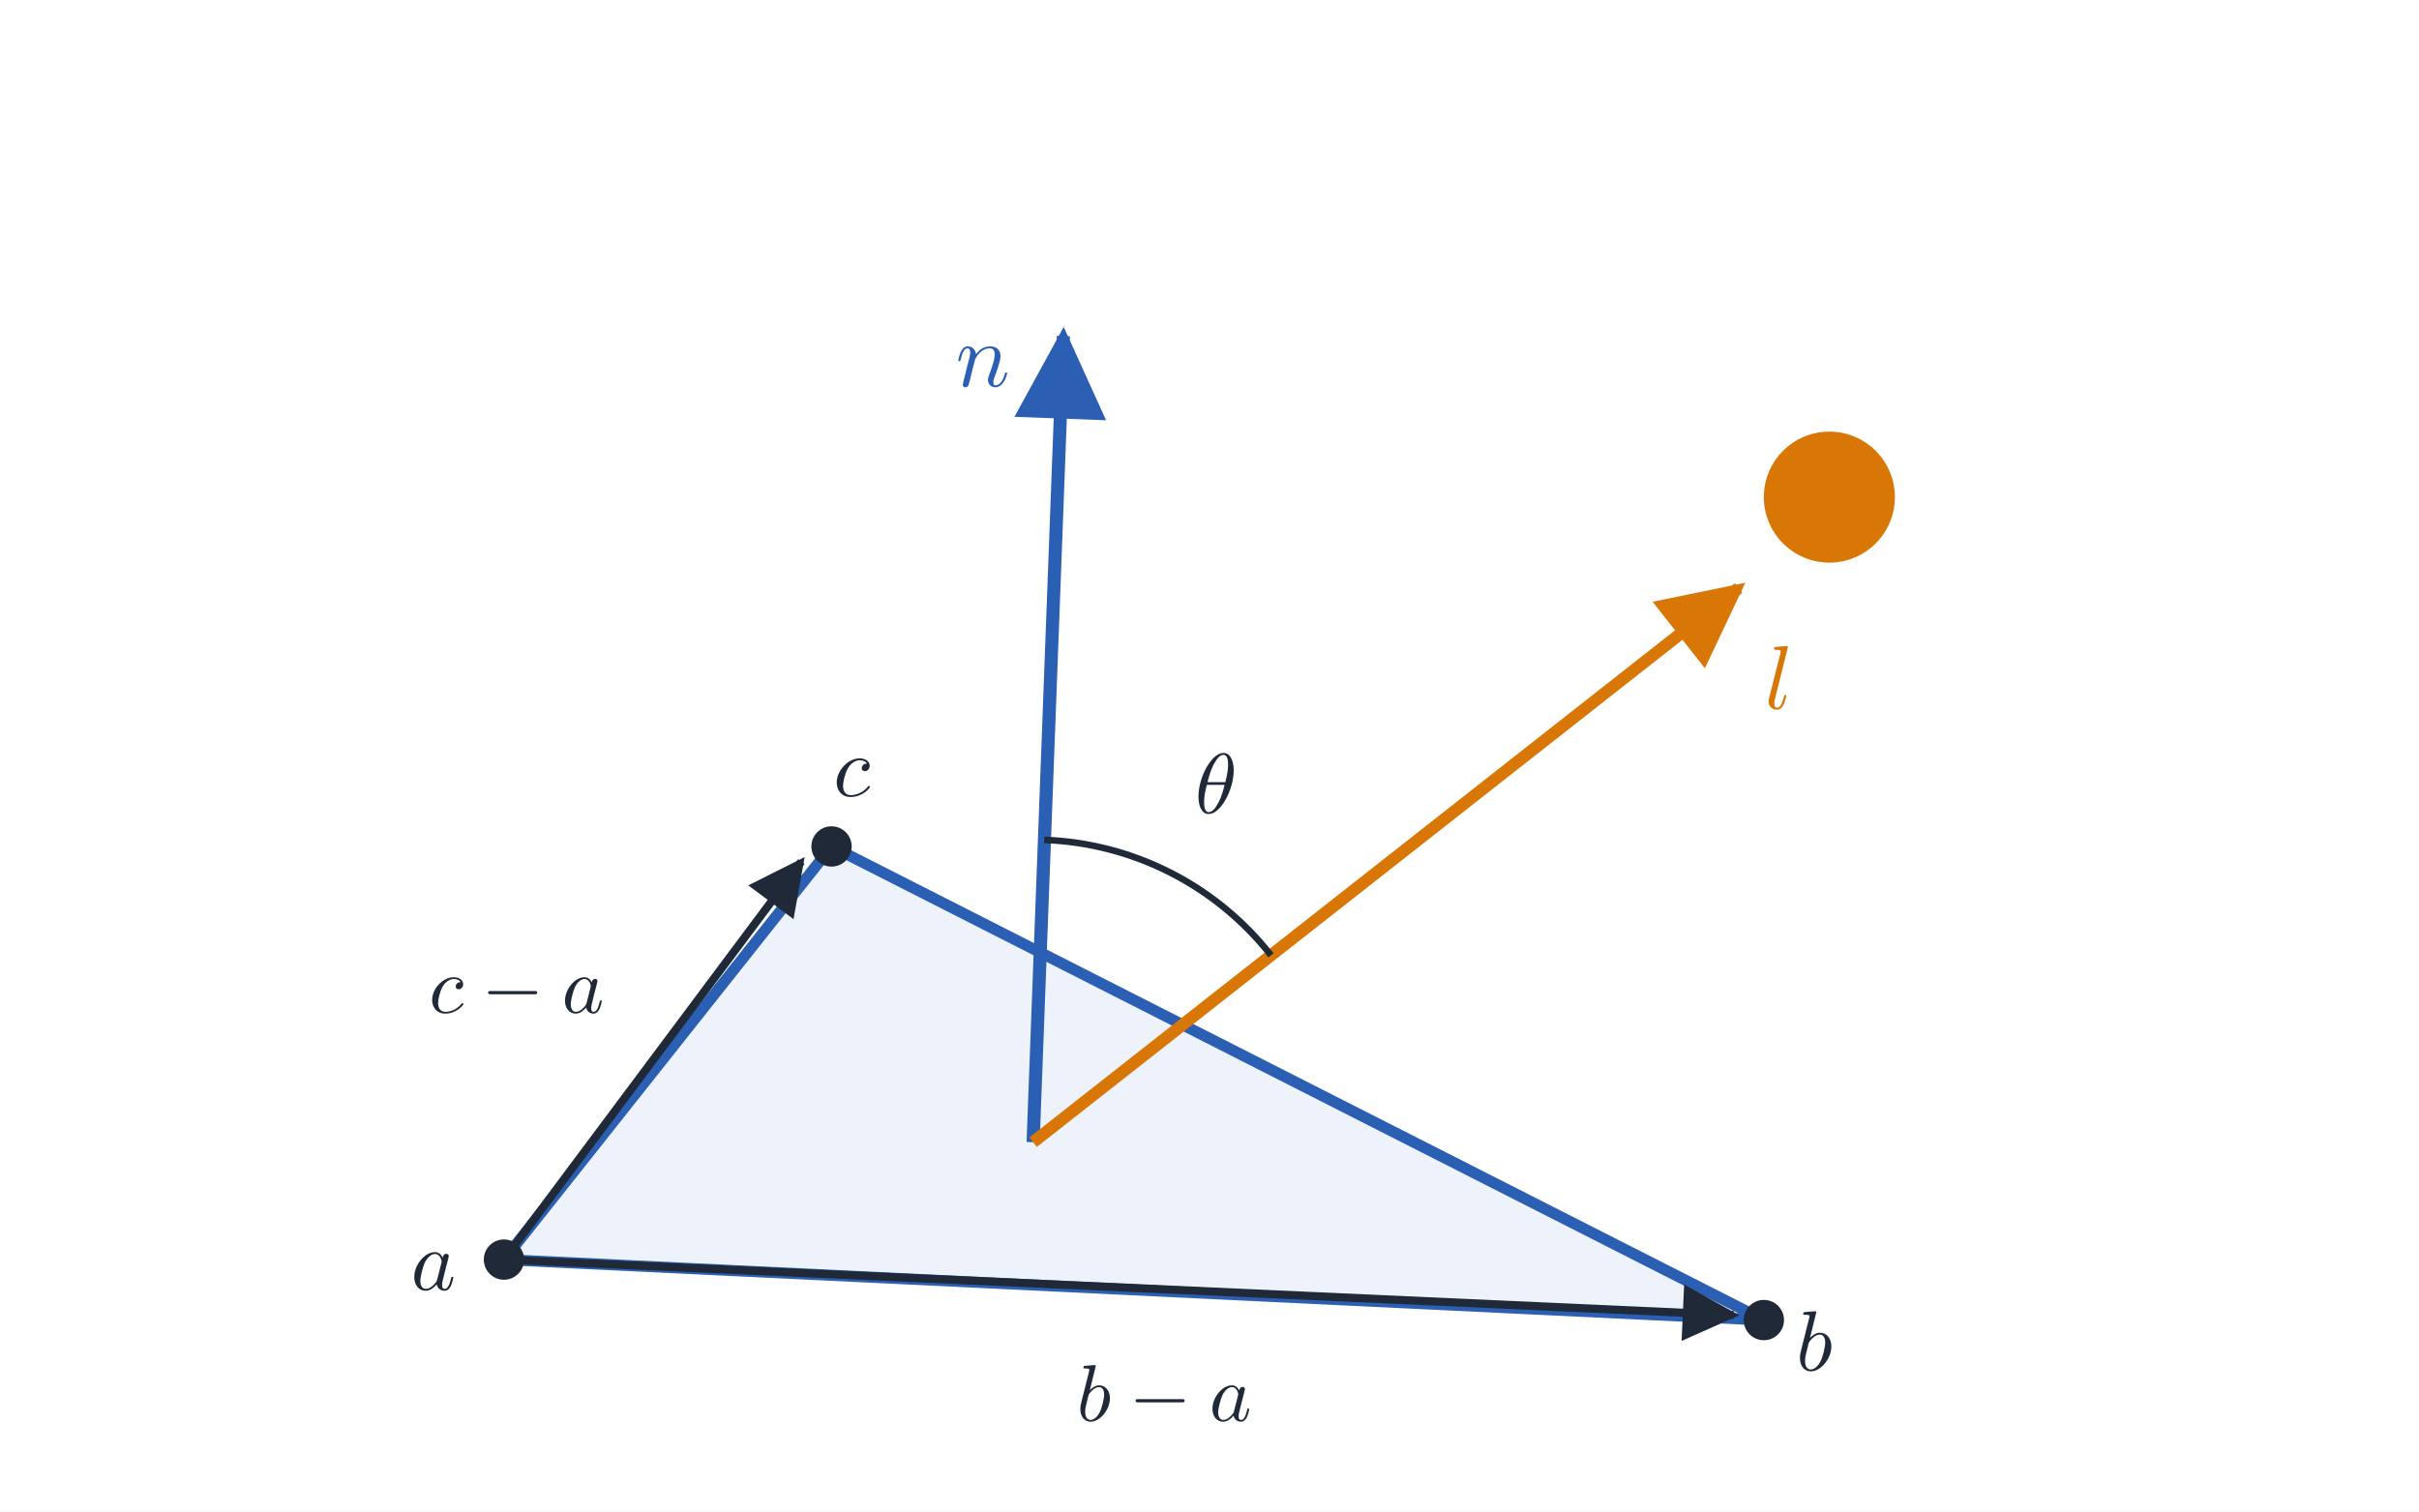
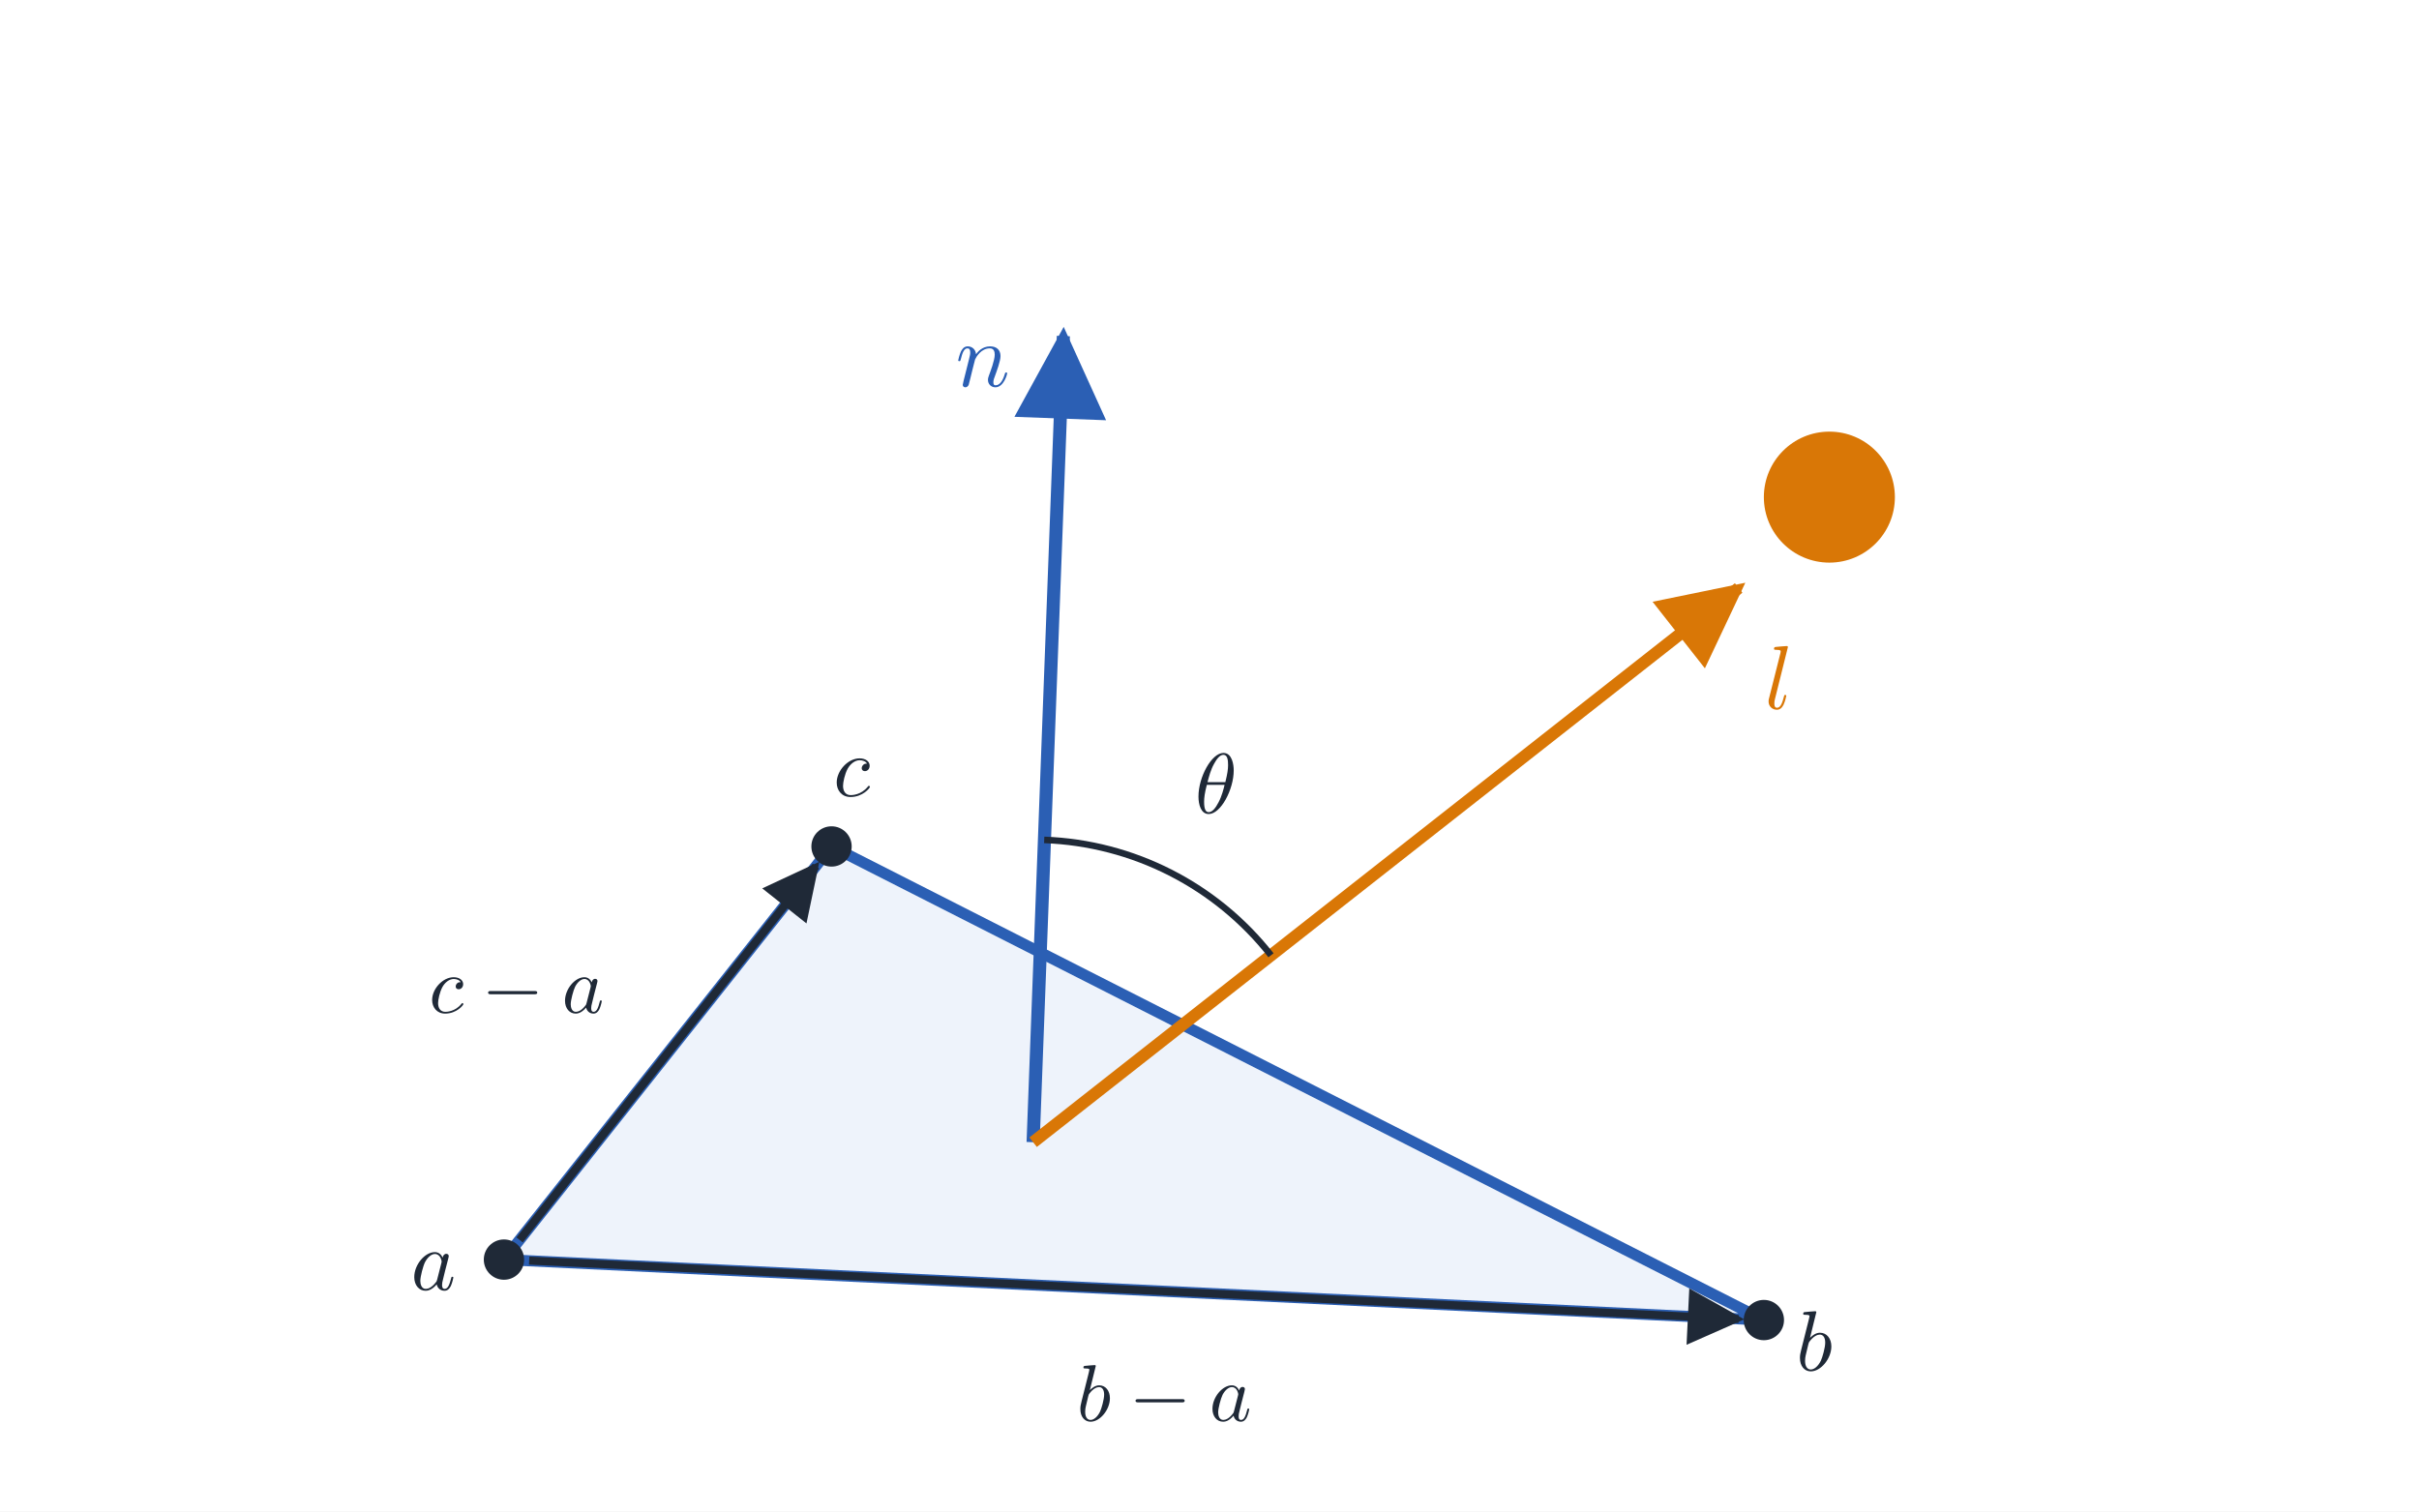
<svg xmlns="http://www.w3.org/2000/svg" xmlns:xlink="http://www.w3.org/1999/xlink" viewBox="0 0 480 300" width="480" height="300" font-family="IBM Plex Sans, DejaVu Sans, sans-serif">
  <defs>
    <marker id="arrow" viewBox="0 0 10 10" refX="9" refY="5" markerWidth="7" markerHeight="7" orient="auto-start-reverse">
      <path d="M0,0 L10,5 L0,10 z" fill="#1f2937" />
    </marker>
    <marker id="arrow-blue" viewBox="0 0 10 10" refX="9" refY="5" markerWidth="7" markerHeight="7" orient="auto-start-reverse">
      <path d="M0,0 L10,5 L0,10 z" fill="#2b5fb4" />
    </marker>
    <marker id="arrow-amber" viewBox="0 0 10 10" refX="9" refY="5" markerWidth="7" markerHeight="7" orient="auto-start-reverse">
      <path d="M0,0 L10,5 L0,10 z" fill="#d97706" />
    </marker>
+     <marker id="arrow-grey" viewBox="0 0 10 10" refX="9" refY="5" markerWidth="7" markerHeight="7" orient="auto-start-reverse">
+       <path d="M0,0 L10,5 L0,10 z" fill="#6b7280" />
+     </marker>
  </defs>
  <rect width="480" height="300" fill="#ffffff" />
  <polygon points="100,250 350,262 165,168" fill="#eef3fb" stroke="#2b5fb4" stroke-width="2.2" />
-   <line x1="100.0" y1="250.0" x2="344.0" y2="261.0" stroke="#1f2937" stroke-width="1.6" marker-end="url(#arrow)" />
-   <line x1="100.0" y1="250.0" x2="159.0" y2="171.0" stroke="#1f2937" stroke-width="1.6" marker-end="url(#arrow)" />
+   <line x1="105.0" y1="250.2" x2="345.0" y2="261.8" stroke="#1f2937" stroke-width="1.6" marker-end="url(#arrow)" />
+   <line x1="103.1" y1="246.1" x2="161.9" y2="171.9" stroke="#1f2937" stroke-width="1.6" marker-end="url(#arrow)" />
  <circle cx="100" cy="250" r="4" fill="#1f2937" />
  <g transform="translate(86.00 256.00) scale(1.7) translate(-2.6331 0)" fill="#1f2937" stroke="none">
    <defs>
      <path id="m1-g0-97" d="M3.716-3.766C3.537-4.134 3.248-4.403 2.8-4.403C1.634-4.403 .399-2.939 .399-1.484C.399-.548 .946 .11 1.724 .11C1.923 .11 2.421 .07 3.019-.638C3.098-.219 3.447 .11 3.925 .11C4.274 .11 4.503-.12 4.663-.438C4.832-.797 4.961-1.405 4.961-1.425C4.961-1.524 4.872-1.524 4.842-1.524C4.742-1.524 4.732-1.484 4.702-1.345C4.533-.697 4.354-.11 3.945-.11C3.676-.11 3.646-.369 3.646-.568C3.646-.787 3.666-.867 3.776-1.305C3.885-1.724 3.905-1.823 3.995-2.202L4.354-3.597C4.423-3.875 4.423-3.895 4.423-3.935C4.423-4.105 4.304-4.204 4.134-4.204C3.895-4.204 3.746-3.985 3.716-3.766ZM3.068-1.186C3.019-1.006 3.019-.986 2.869-.817C2.431-.269 2.022-.11 1.743-.11C1.245-.11 1.106-.658 1.106-1.046C1.106-1.544 1.425-2.77 1.654-3.228C1.963-3.816 2.411-4.184 2.809-4.184C3.457-4.184 3.597-3.367 3.597-3.308S3.577-3.188 3.567-3.138L3.068-1.186Z" />
    </defs>
    <g id="m1-page1">
      <use x="0" y="0" xlink:href="#m1-g0-97" />
    </g>
  </g>
  <circle cx="350" cy="262" r="4" fill="#1f2937" />
  <g transform="translate(360.00 272.00) scale(1.7) translate(-2.1378 0)" fill="#1f2937" stroke="none">
    <defs>
      <path id="m2-g0-98" d="M2.381-6.804C2.381-6.814 2.381-6.914 2.252-6.914C2.022-6.914 1.295-6.834 1.036-6.814C.956-6.804 .847-6.795 .847-6.615C.847-6.496 .936-6.496 1.086-6.496C1.564-6.496 1.584-6.426 1.584-6.326C1.584-6.257 1.494-5.918 1.445-5.709L.628-2.461C.508-1.963 .468-1.803 .468-1.455C.468-.508 .996 .11 1.733 .11C2.909 .11 4.134-1.375 4.134-2.809C4.134-3.716 3.606-4.403 2.809-4.403C2.351-4.403 1.943-4.115 1.644-3.806L2.381-6.804ZM1.445-3.039C1.504-3.258 1.504-3.278 1.594-3.387C2.082-4.035 2.531-4.184 2.79-4.184C3.148-4.184 3.417-3.885 3.417-3.248C3.417-2.66 3.088-1.514 2.909-1.136C2.58-.468 2.122-.11 1.733-.11C1.395-.11 1.066-.379 1.066-1.116C1.066-1.305 1.066-1.494 1.225-2.122L1.445-3.039Z" />
    </defs>
    <g id="m2-page1">
      <use x="0" y="0" xlink:href="#m2-g0-98" />
    </g>
  </g>
  <circle cx="165" cy="168" r="4" fill="#1f2937" />
  <g transform="translate(169.00 158.00) scale(1.7) translate(-2.1557 0)" fill="#1f2937" stroke="none">
    <defs>
      <path id="m3-g0-99" d="M3.945-3.786C3.786-3.786 3.646-3.786 3.507-3.646C3.347-3.497 3.328-3.328 3.328-3.258C3.328-3.019 3.507-2.909 3.696-2.909C3.985-2.909 4.254-3.148 4.254-3.547C4.254-4.035 3.786-4.403 3.078-4.403C1.733-4.403 .408-2.979 .408-1.574C.408-.677 .986 .11 2.022 .11C3.447 .11 4.284-.946 4.284-1.066C4.284-1.126 4.224-1.196 4.164-1.196C4.115-1.196 4.095-1.176 4.035-1.096C3.248-.11 2.162-.11 2.042-.11C1.415-.11 1.146-.598 1.146-1.196C1.146-1.604 1.345-2.57 1.684-3.188C1.993-3.756 2.54-4.184 3.088-4.184C3.427-4.184 3.806-4.055 3.945-3.786Z" />
    </defs>
    <g id="m3-page1">
      <use x="0" y="0" xlink:href="#m3-g0-99" />
    </g>
  </g>
  <g transform="translate(231.00 282.00) scale(1.6) translate(-10.8591 0)" fill="#1f2937" stroke="none">
    <defs>
      <path id="m4-g0-0" d="M6.565-2.291C6.735-2.291 6.914-2.291 6.914-2.491S6.735-2.69 6.565-2.69H1.176C1.006-2.69 .827-2.69 .827-2.491S1.006-2.291 1.176-2.291H6.565Z" />
      <path id="m4-g1-97" d="M3.716-3.766C3.537-4.134 3.248-4.403 2.8-4.403C1.634-4.403 .399-2.939 .399-1.484C.399-.548 .946 .11 1.724 .11C1.923 .11 2.421 .07 3.019-.638C3.098-.219 3.447 .11 3.925 .11C4.274 .11 4.503-.12 4.663-.438C4.832-.797 4.961-1.405 4.961-1.425C4.961-1.524 4.872-1.524 4.842-1.524C4.742-1.524 4.732-1.484 4.702-1.345C4.533-.697 4.354-.11 3.945-.11C3.676-.11 3.646-.369 3.646-.568C3.646-.787 3.666-.867 3.776-1.305C3.885-1.724 3.905-1.823 3.995-2.202L4.354-3.597C4.423-3.875 4.423-3.895 4.423-3.935C4.423-4.105 4.304-4.204 4.134-4.204C3.895-4.204 3.746-3.985 3.716-3.766ZM3.068-1.186C3.019-1.006 3.019-.986 2.869-.817C2.431-.269 2.022-.11 1.743-.11C1.245-.11 1.106-.658 1.106-1.046C1.106-1.544 1.425-2.77 1.654-3.228C1.963-3.816 2.411-4.184 2.809-4.184C3.457-4.184 3.597-3.367 3.597-3.308S3.577-3.188 3.567-3.138L3.068-1.186Z" />
      <path id="m4-g1-98" d="M2.381-6.804C2.381-6.814 2.381-6.914 2.252-6.914C2.022-6.914 1.295-6.834 1.036-6.814C.956-6.804 .847-6.795 .847-6.615C.847-6.496 .936-6.496 1.086-6.496C1.564-6.496 1.584-6.426 1.584-6.326C1.584-6.257 1.494-5.918 1.445-5.709L.628-2.461C.508-1.963 .468-1.803 .468-1.455C.468-.508 .996 .11 1.733 .11C2.909 .11 4.134-1.375 4.134-2.809C4.134-3.716 3.606-4.403 2.809-4.403C2.351-4.403 1.943-4.115 1.644-3.806L2.381-6.804ZM1.445-3.039C1.504-3.258 1.504-3.278 1.594-3.387C2.082-4.035 2.531-4.184 2.79-4.184C3.148-4.184 3.417-3.885 3.417-3.248C3.417-2.66 3.088-1.514 2.909-1.136C2.58-.468 2.122-.11 1.733-.11C1.395-.11 1.066-.379 1.066-1.116C1.066-1.305 1.066-1.494 1.225-2.122L1.445-3.039Z" />
    </defs>
    <g id="m4-page1">
      <use x="0" y="0" xlink:href="#m4-g1-98" />
      <use x="6.489" y="0" xlink:href="#m4-g0-0" />
      <use x="16.452" y="0" xlink:href="#m4-g1-97" />
    </g>
  </g>
  <g transform="translate(102.50 201.00) scale(1.6) translate(-10.877 0)" fill="#1f2937" stroke="none">
    <defs>
      <path id="m5-g0-0" d="M6.565-2.291C6.735-2.291 6.914-2.291 6.914-2.491S6.735-2.69 6.565-2.69H1.176C1.006-2.69 .827-2.69 .827-2.491S1.006-2.291 1.176-2.291H6.565Z" />
      <path id="m5-g1-97" d="M3.716-3.766C3.537-4.134 3.248-4.403 2.8-4.403C1.634-4.403 .399-2.939 .399-1.484C.399-.548 .946 .11 1.724 .11C1.923 .11 2.421 .07 3.019-.638C3.098-.219 3.447 .11 3.925 .11C4.274 .11 4.503-.12 4.663-.438C4.832-.797 4.961-1.405 4.961-1.425C4.961-1.524 4.872-1.524 4.842-1.524C4.742-1.524 4.732-1.484 4.702-1.345C4.533-.697 4.354-.11 3.945-.11C3.676-.11 3.646-.369 3.646-.568C3.646-.787 3.666-.867 3.776-1.305C3.885-1.724 3.905-1.823 3.995-2.202L4.354-3.597C4.423-3.875 4.423-3.895 4.423-3.935C4.423-4.105 4.304-4.204 4.134-4.204C3.895-4.204 3.746-3.985 3.716-3.766ZM3.068-1.186C3.019-1.006 3.019-.986 2.869-.817C2.431-.269 2.022-.11 1.743-.11C1.245-.11 1.106-.658 1.106-1.046C1.106-1.544 1.425-2.77 1.654-3.228C1.963-3.816 2.411-4.184 2.809-4.184C3.457-4.184 3.597-3.367 3.597-3.308S3.577-3.188 3.567-3.138L3.068-1.186Z" />
      <path id="m5-g1-99" d="M3.945-3.786C3.786-3.786 3.646-3.786 3.507-3.646C3.347-3.497 3.328-3.328 3.328-3.258C3.328-3.019 3.507-2.909 3.696-2.909C3.985-2.909 4.254-3.148 4.254-3.547C4.254-4.035 3.786-4.403 3.078-4.403C1.733-4.403 .408-2.979 .408-1.574C.408-.677 .986 .11 2.022 .11C3.447 .11 4.284-.946 4.284-1.066C4.284-1.126 4.224-1.196 4.164-1.196C4.115-1.196 4.095-1.176 4.035-1.096C3.248-.11 2.162-.11 2.042-.11C1.415-.11 1.146-.598 1.146-1.196C1.146-1.604 1.345-2.57 1.684-3.188C1.993-3.756 2.54-4.184 3.088-4.184C3.427-4.184 3.806-4.055 3.945-3.786Z" />
    </defs>
    <g id="m5-page1">
      <use x="0" y="0" xlink:href="#m5-g1-99" />
      <use x="6.525" y="0" xlink:href="#m5-g0-0" />
      <use x="16.488" y="0" xlink:href="#m5-g1-97" />
    </g>
  </g>
  <line x1="205.0" y1="226.7" x2="211.0" y2="66.7" stroke="#2b5fb4" stroke-width="2.6" marker-end="url(#arrow-blue)" />
  <g transform="translate(195.00 76.67) scale(1.8) translate(-2.99 0)" fill="#2b5fb4" stroke="none">
    <defs>
      <path id="m6-g0-110" d="M.877-.588C.847-.438 .787-.209 .787-.159C.787 .02 .927 .11 1.076 .11C1.196 .11 1.375 .03 1.445-.169C1.455-.189 1.574-.658 1.634-.907L1.853-1.803C1.913-2.022 1.973-2.242 2.022-2.471C2.062-2.64 2.142-2.929 2.152-2.969C2.301-3.278 2.829-4.184 3.776-4.184C4.224-4.184 4.314-3.816 4.314-3.487C4.314-2.869 3.826-1.594 3.666-1.166C3.577-.936 3.567-.817 3.567-.707C3.567-.239 3.915 .11 4.384 .11C5.32 .11 5.689-1.345 5.689-1.425C5.689-1.524 5.599-1.524 5.569-1.524C5.469-1.524 5.469-1.494 5.42-1.345C5.22-.667 4.892-.11 4.403-.11C4.234-.11 4.164-.209 4.164-.438C4.164-.687 4.254-.927 4.344-1.146C4.533-1.674 4.951-2.77 4.951-3.337C4.951-4.005 4.523-4.403 3.806-4.403C2.909-4.403 2.421-3.766 2.252-3.537C2.202-4.095 1.793-4.403 1.335-4.403S.687-4.015 .588-3.836C.428-3.497 .289-2.909 .289-2.869C.289-2.77 .389-2.77 .408-2.77C.508-2.77 .518-2.78 .578-2.999C.747-3.706 .946-4.184 1.305-4.184C1.504-4.184 1.614-4.055 1.614-3.726C1.614-3.517 1.584-3.407 1.455-2.889L.877-.588Z" />
    </defs>
    <g id="m6-page1">
      <use x="0" y="0" xlink:href="#m6-g0-110" />
    </g>
  </g>
  <circle cx="363.0" cy="98.667" r="13" fill="#d97706" />
  <line x1="205.0" y1="226.7" x2="345.0" y2="116.7" stroke="#d97706" stroke-width="2.4" marker-end="url(#arrow-amber)" />
  <g transform="translate(353.00 140.67) scale(1.8) translate(-1.5843 0)" fill="#d97706" stroke="none">
    <defs>
      <path id="m7-g0-108" d="M2.57-6.804C2.57-6.814 2.57-6.914 2.441-6.914C2.212-6.914 1.484-6.834 1.225-6.814C1.146-6.804 1.036-6.795 1.036-6.605C1.036-6.496 1.136-6.496 1.285-6.496C1.763-6.496 1.773-6.406 1.773-6.326L1.743-6.127L.488-1.146C.458-1.036 .438-.966 .438-.807C.438-.239 .877 .11 1.345 .11C1.674 .11 1.923-.09 2.092-.448C2.271-.827 2.391-1.405 2.391-1.425C2.391-1.524 2.301-1.524 2.271-1.524C2.172-1.524 2.162-1.484 2.132-1.345C1.963-.697 1.773-.11 1.375-.11C1.076-.11 1.076-.428 1.076-.568C1.076-.807 1.086-.857 1.136-1.046L2.57-6.804Z" />
    </defs>
    <g id="m7-page1">
      <use x="0" y="0" xlink:href="#m7-g0-108" />
    </g>
  </g>
  <path d="M207.2,166.7 A60,60 0 0 1 252.2,189.6" fill="none" stroke="#1f2937" stroke-width="1.3" />
  <g transform="translate(241.31 161.38) scale(1.7) translate(-2.4768 0)" fill="#1f2937" stroke="none">
    <defs>
      <path id="m8-g0-18" d="M4.533-4.981C4.533-5.639 4.354-7.024 3.337-7.024C1.953-7.024 .418-4.214 .418-1.933C.418-.996 .707 .11 1.614 .11C3.019 .11 4.533-2.75 4.533-4.981ZM1.474-3.616C1.644-4.254 1.843-5.051 2.242-5.758C2.511-6.247 2.879-6.804 3.328-6.804C3.816-6.804 3.875-6.167 3.875-5.599C3.875-5.111 3.796-4.603 3.557-3.616H1.474ZM3.467-3.298C3.357-2.839 3.148-1.993 2.77-1.275C2.421-.598 2.042-.11 1.614-.11C1.285-.11 1.076-.399 1.076-1.325C1.076-1.743 1.136-2.321 1.395-3.298H3.467Z" />
    </defs>
    <g id="m8-page1">
      <use x="0" y="0" xlink:href="#m8-g0-18" />
    </g>
  </g>
</svg>
